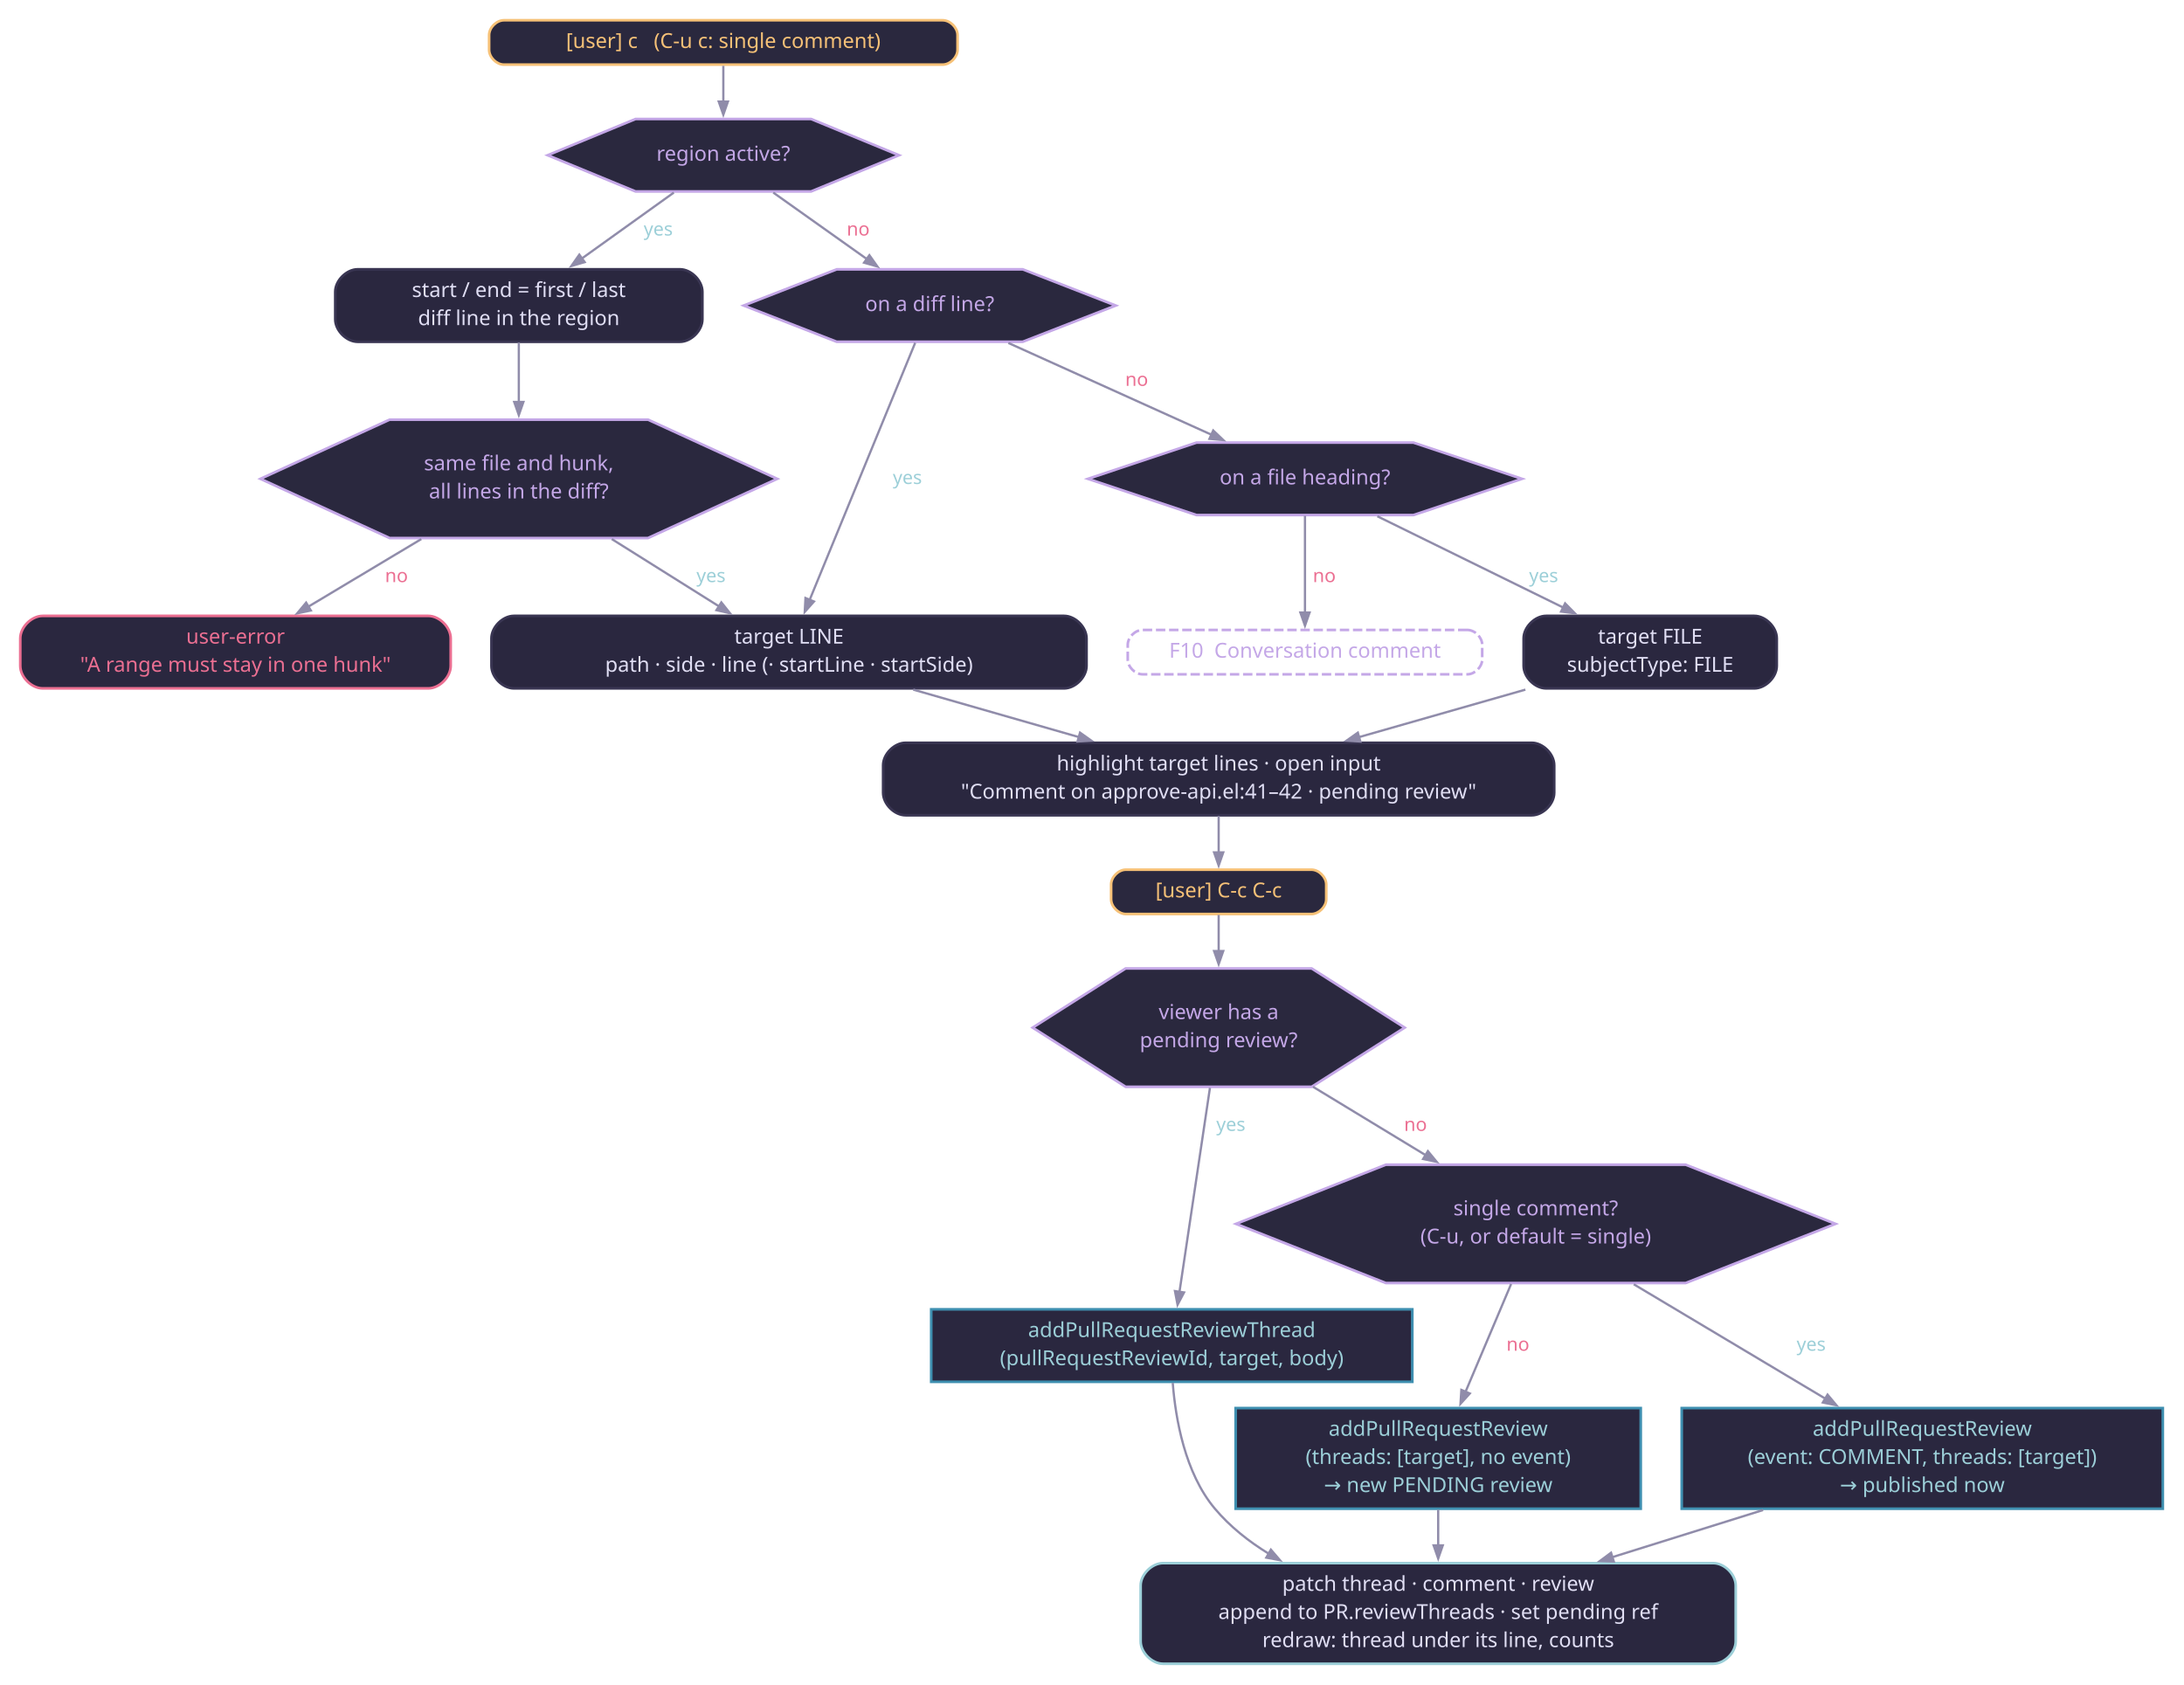
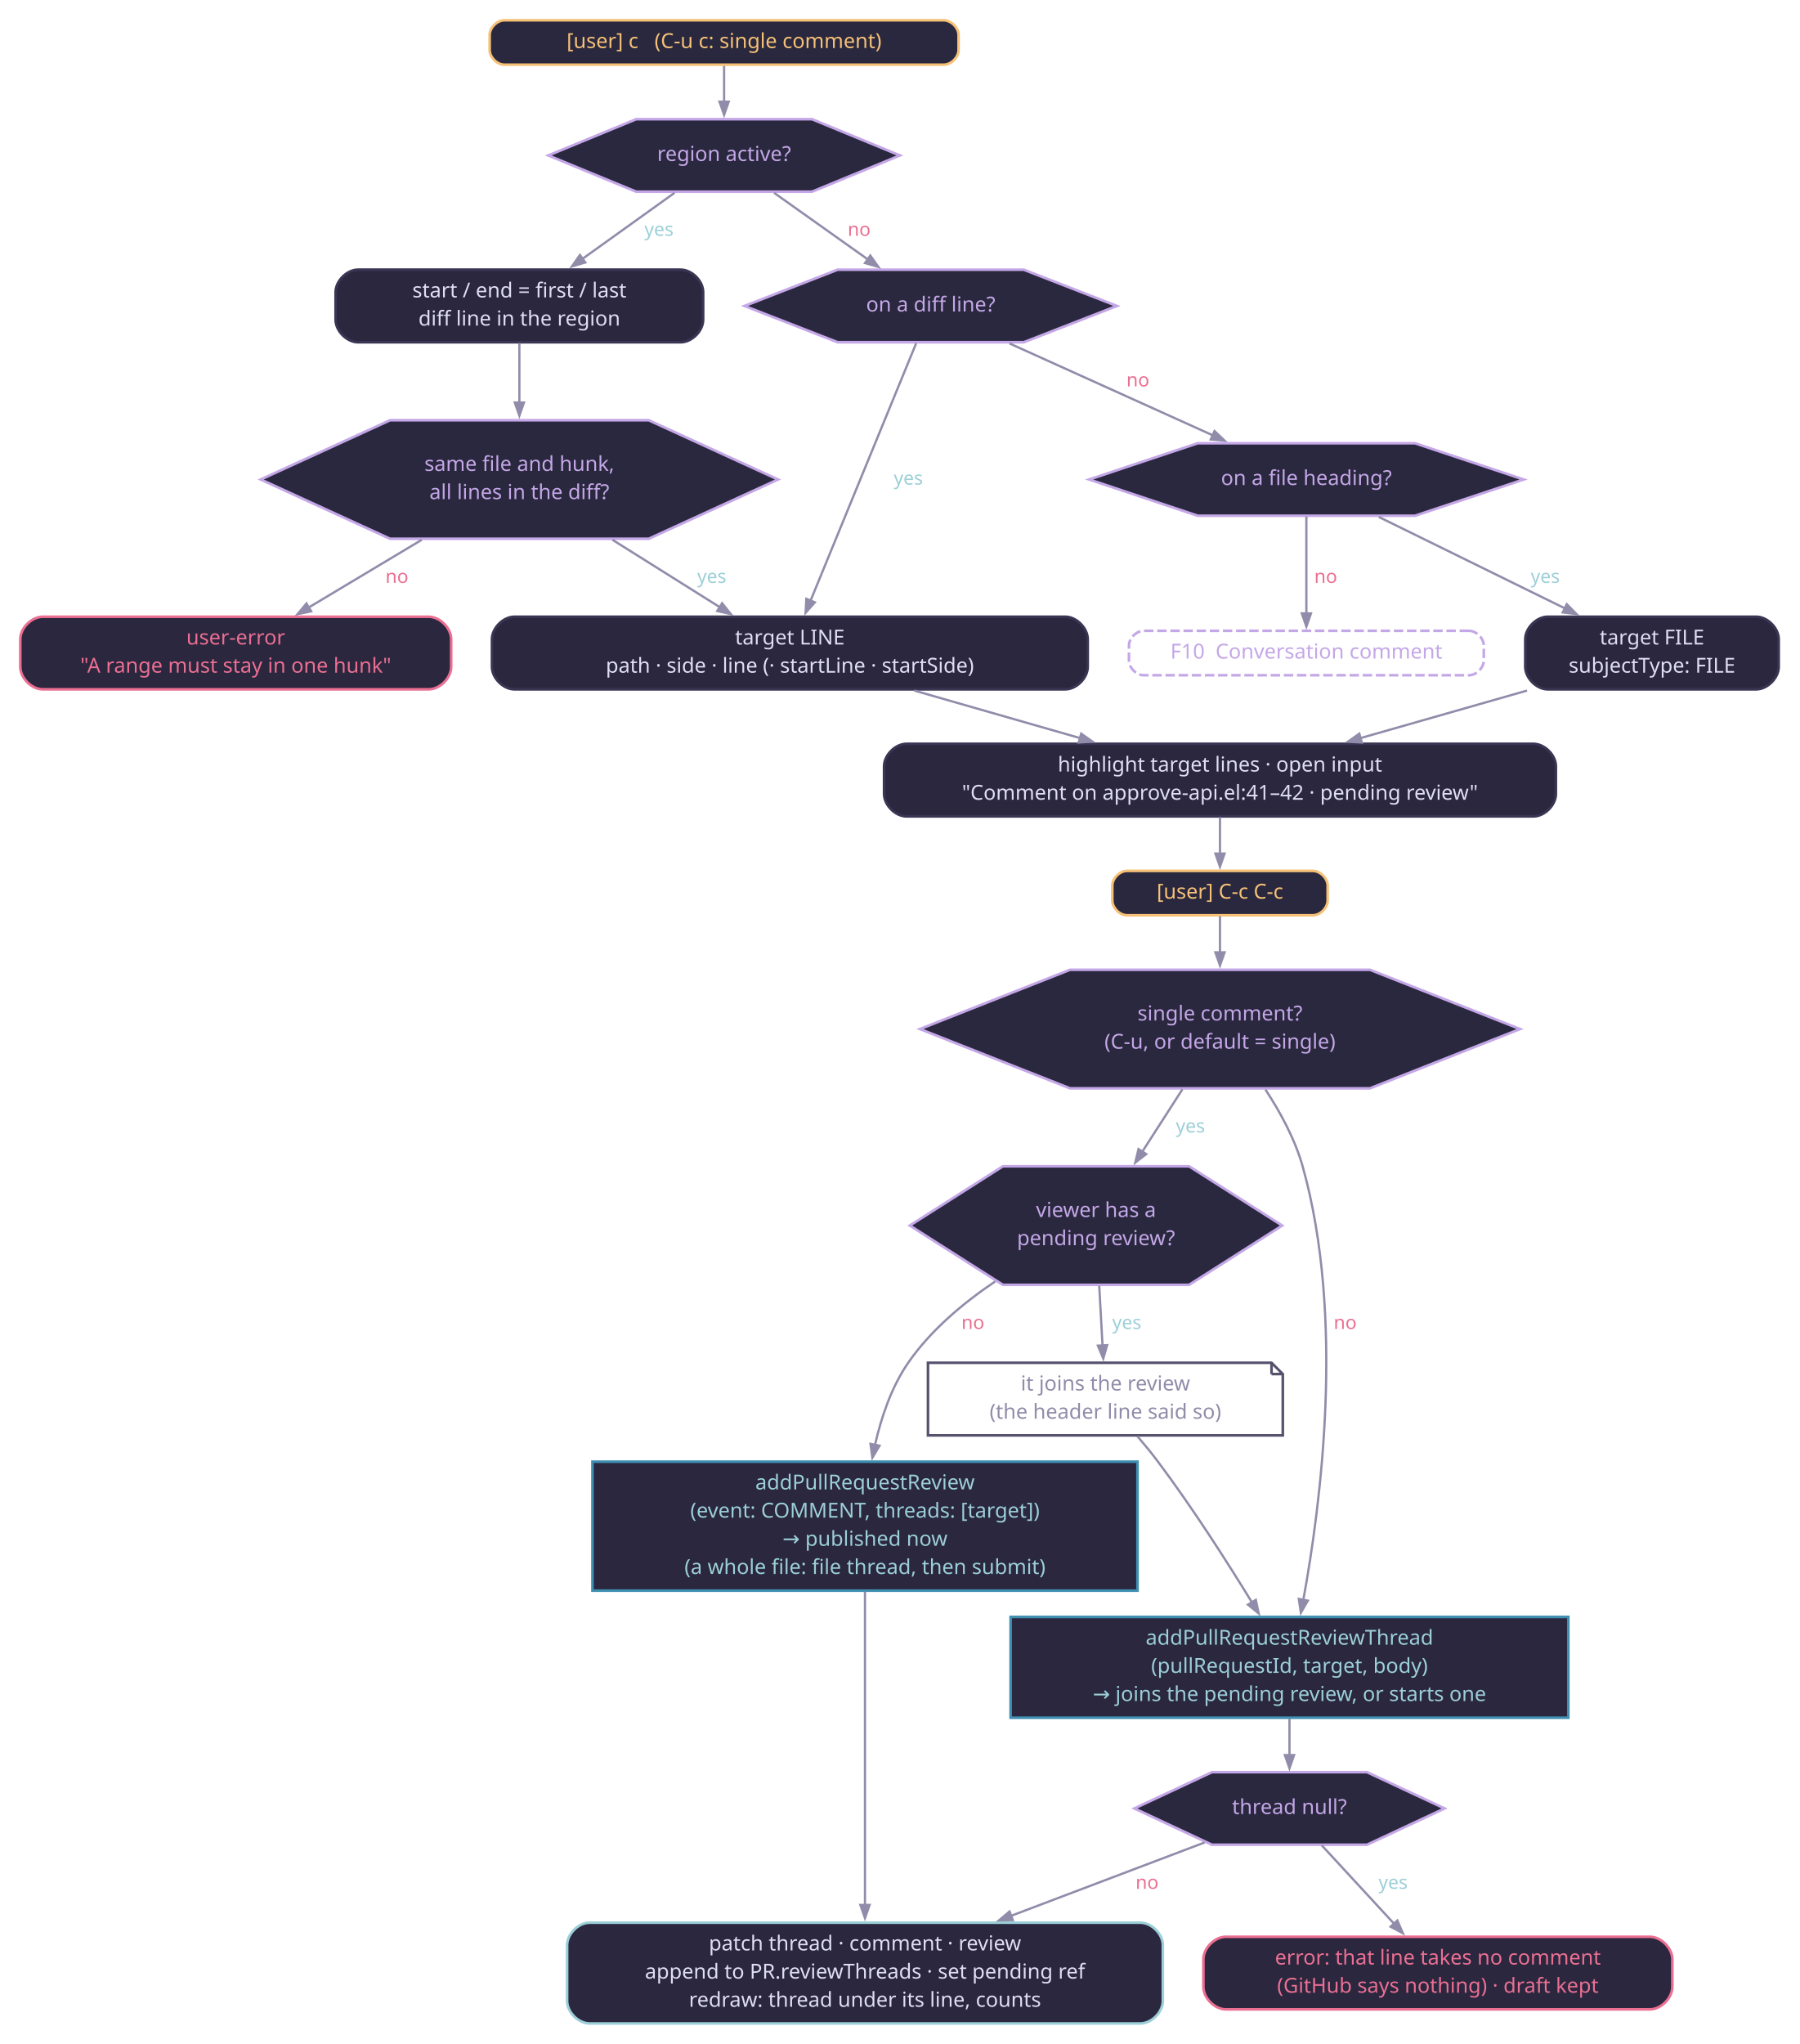
- <svg xmlns="http://www.w3.org/2000/svg" xmlns:xlink="http://www.w3.org/1999/xlink" width="1164pt" height="898pt" viewBox="0.00 0.00 1164.00 898.00">
-   <g id="F05-graph0" class="graph" transform="scale(1 1) rotate(0) translate(10.8 886.82)">
+ <svg xmlns="http://www.w3.org/2000/svg" xmlns:xlink="http://www.w3.org/1999/xlink" width="958pt" height="1088pt" viewBox="0.00 0.00 958.00 1088.00">
+   <g id="F05-graph0" class="graph" transform="scale(1 1) rotate(0) translate(10.8 1077.06)">
    <g id="F05-node1" class="node user">
-       <path fill="#2a283e" stroke="#f6c177" stroke-width="1.4" d="M491.65,-876.02C491.65,-876.02 257.76,-876.02 257.76,-876.02 253.82,-876.02 249.88,-872.08 249.88,-868.14 249.88,-868.14 249.88,-860.26 249.88,-860.26 249.88,-856.32 253.82,-852.38 257.76,-852.38 257.76,-852.38 491.65,-852.38 491.65,-852.38 495.6,-852.38 499.54,-856.32 499.54,-860.26 499.54,-860.26 499.54,-868.14 499.54,-868.14 499.54,-872.08 495.6,-876.02 491.65,-876.02" />
-       <text xml:space="preserve" text-anchor="middle" x="374.71" y="-861.25" font-family="JetBrains Mono" font-size="11.00" fill="#f6c177">[user] c   (C-u c: single comment)</text>
+       <path fill="#2a283e" stroke="#f6c177" stroke-width="1.4" d="M491.66,-1066.26C491.66,-1066.26 257.76,-1066.26 257.76,-1066.26 253.82,-1066.26 249.88,-1062.32 249.88,-1058.38 249.88,-1058.38 249.88,-1050.5 249.88,-1050.5 249.88,-1046.56 253.82,-1042.62 257.75,-1042.62 257.75,-1042.62 491.66,-1042.62 491.66,-1042.62 495.6,-1042.62 499.54,-1046.56 499.54,-1050.5 499.54,-1050.5 499.54,-1058.38 499.54,-1058.38 499.54,-1062.32 495.6,-1066.26 491.66,-1066.26" />
+       <text xml:space="preserve" text-anchor="middle" x="374.71" y="-1051.49" font-family="JetBrains Mono" font-size="11.00" fill="#f6c177">[user] c   (C-u c: single comment)</text>
    </g>
    <g id="F05-node2" class="node dec">
-       <polygon fill="#2a283e" stroke="#c4a7e7" stroke-width="1.4" points="468.32,-804.08 421.51,-823.38 327.9,-823.38 281.09,-804.08 327.9,-784.78 421.51,-784.78 468.32,-804.08" />
-       <text xml:space="preserve" text-anchor="middle" x="374.71" y="-801.13" font-family="JetBrains Mono" font-size="11.00" fill="#c4a7e7">region active?</text>
+       <polygon fill="#2a283e" stroke="#c4a7e7" stroke-width="1.4" points="468.32,-994.32 421.51,-1013.62 327.9,-1013.62 281.09,-994.32 327.9,-975.02 421.51,-975.02 468.32,-994.32" />
+       <text xml:space="preserve" text-anchor="middle" x="374.71" y="-991.37" font-family="JetBrains Mono" font-size="11.00" fill="#c4a7e7">region active?</text>
    </g>
    <g id="F05-edge1" class="edge">
-       <path fill="none" stroke="#908caa" stroke-width="1.2" d="M374.71,-851.72C374.71,-846.13 374.71,-839.17 374.71,-832.33" />
-       <polygon fill="#908caa" stroke="#908caa" stroke-width="1.2" points="377.16,-832.68 374.71,-825.68 372.26,-832.68 377.16,-832.68" />
+       <path fill="none" stroke="#908caa" stroke-width="1.2" d="M374.71,-1041.96C374.71,-1036.38 374.71,-1029.41 374.71,-1022.57" />
+       <polygon fill="#908caa" stroke="#908caa" stroke-width="1.2" points="377.16,-1022.92 374.71,-1015.92 372.26,-1022.92 377.16,-1022.92" />
    </g>
    <g id="F05-node3" class="node act">
-       <path fill="#2a273f" stroke="#393552" stroke-width="1.4" d="M351.54,-743.28C351.54,-743.28 179.88,-743.28 179.88,-743.28 173.88,-743.28 167.88,-737.28 167.88,-731.28 167.88,-731.28 167.88,-716.64 167.88,-716.64 167.88,-710.64 173.88,-704.64 179.88,-704.64 179.88,-704.64 351.54,-704.64 351.54,-704.64 357.54,-704.64 363.54,-710.64 363.54,-716.64 363.54,-716.64 363.54,-731.28 363.54,-731.28 363.54,-737.28 357.54,-743.28 351.54,-743.28" />
-       <text xml:space="preserve" text-anchor="middle" x="265.71" y="-728.51" font-family="JetBrains Mono" font-size="11.00" fill="#e0def4">start / end = first / last</text>
-       <text xml:space="preserve" text-anchor="middle" x="265.71" y="-713.51" font-family="JetBrains Mono" font-size="11.00" fill="#e0def4">diff line in the region</text>
+       <path fill="#2a273f" stroke="#393552" stroke-width="1.4" d="M351.54,-933.52C351.54,-933.52 179.88,-933.52 179.88,-933.52 173.88,-933.52 167.88,-927.52 167.88,-921.52 167.88,-921.52 167.88,-906.88 167.88,-906.88 167.88,-900.88 173.88,-894.88 179.88,-894.88 179.88,-894.88 351.54,-894.88 351.54,-894.88 357.54,-894.88 363.54,-900.88 363.54,-906.88 363.54,-906.88 363.54,-921.52 363.54,-921.52 363.54,-927.52 357.54,-933.52 351.54,-933.52" />
+       <text xml:space="preserve" text-anchor="middle" x="265.71" y="-918.75" font-family="JetBrains Mono" font-size="11.00" fill="#e0def4">start / end = first / last</text>
+       <text xml:space="preserve" text-anchor="middle" x="265.71" y="-903.75" font-family="JetBrains Mono" font-size="11.00" fill="#e0def4">diff line in the region</text>
    </g>
    <g id="F05-edge2" class="edge yes">
-       <path fill="none" stroke="#908caa" stroke-width="1.2" d="M348.32,-784.17C333.57,-773.59 315.03,-760.31 299.26,-749" />
-       <polygon fill="#908caa" stroke="#908caa" stroke-width="1.2" points="300.82,-747.11 293.7,-745.02 297.96,-751.09 300.82,-747.11" />
-       <text xml:space="preserve" text-anchor="middle" x="338.73" y="-761.28" font-family="JetBrains Mono" font-size="10.00" fill="#9ccfd8"> yes</text>
+       <path fill="none" stroke="#908caa" stroke-width="1.2" d="M348.32,-974.41C333.57,-963.84 315.03,-950.55 299.26,-939.25" />
+       <polygon fill="#908caa" stroke="#908caa" stroke-width="1.2" points="300.82,-937.35 293.7,-935.27 297.96,-941.34 300.82,-937.35" />
+       <text xml:space="preserve" text-anchor="middle" x="338.73" y="-951.52" font-family="JetBrains Mono" font-size="10.00" fill="#9ccfd8"> yes</text>
    </g>
    <g id="F05-node6" class="node dec">
-       <polygon fill="#2a283e" stroke="#c4a7e7" stroke-width="1.4" points="583.84,-723.96 534.27,-743.26 435.14,-743.26 385.57,-723.96 435.14,-704.65 534.27,-704.65 583.84,-723.96" />
-       <text xml:space="preserve" text-anchor="middle" x="484.71" y="-721.01" font-family="JetBrains Mono" font-size="11.00" fill="#c4a7e7">on a diff line?</text>
+       <polygon fill="#2a283e" stroke="#c4a7e7" stroke-width="1.4" points="583.84,-914.2 534.27,-933.5 435.14,-933.5 385.57,-914.2 435.14,-894.9 534.27,-894.9 583.84,-914.2" />
+       <text xml:space="preserve" text-anchor="middle" x="484.71" y="-911.25" font-family="JetBrains Mono" font-size="11.00" fill="#c4a7e7">on a diff line?</text>
    </g>
    <g id="F05-edge3" class="edge no">
-       <path fill="none" stroke="#908caa" stroke-width="1.2" d="M401.33,-784.17C416.33,-773.52 435.2,-760.11 451.2,-748.75" />
-       <polygon fill="#908caa" stroke="#908caa" stroke-width="1.2" points="452.55,-750.8 456.84,-744.75 449.72,-746.8 452.55,-750.8" />
-       <text xml:space="preserve" text-anchor="middle" x="445.29" y="-761.28" font-family="JetBrains Mono" font-size="10.00" fill="#eb6f92"> no</text>
+       <path fill="none" stroke="#908caa" stroke-width="1.2" d="M401.33,-974.41C416.33,-963.76 435.2,-950.36 451.2,-939" />
+       <polygon fill="#908caa" stroke="#908caa" stroke-width="1.2" points="452.55,-941.04 456.84,-934.99 449.72,-937.04 452.55,-941.04" />
+       <text xml:space="preserve" text-anchor="middle" x="445.29" y="-951.52" font-family="JetBrains Mono" font-size="10.00" fill="#eb6f92"> no</text>
    </g>
    <g id="F05-node4" class="node dec">
-       <polygon fill="#2a283e" stroke="#c4a7e7" stroke-width="1.4" points="403.42,-631.59 334.56,-663.14 196.85,-663.14 127.99,-631.59 196.85,-600.04 334.56,-600.04 403.42,-631.59" />
-       <text xml:space="preserve" text-anchor="middle" x="265.71" y="-636.14" font-family="JetBrains Mono" font-size="11.00" fill="#c4a7e7">same file and hunk,</text>
-       <text xml:space="preserve" text-anchor="middle" x="265.71" y="-621.14" font-family="JetBrains Mono" font-size="11.00" fill="#c4a7e7">all lines in the diff?</text>
+       <polygon fill="#2a283e" stroke="#c4a7e7" stroke-width="1.4" points="403.42,-821.83 334.56,-853.38 196.85,-853.38 127.99,-821.83 196.85,-790.28 334.56,-790.28 403.42,-821.83" />
+       <text xml:space="preserve" text-anchor="middle" x="265.71" y="-826.38" font-family="JetBrains Mono" font-size="11.00" fill="#c4a7e7">same file and hunk,</text>
+       <text xml:space="preserve" text-anchor="middle" x="265.71" y="-811.38" font-family="JetBrains Mono" font-size="11.00" fill="#c4a7e7">all lines in the diff?</text>
    </g>
    <g id="F05-edge4" class="edge">
-       <path fill="none" stroke="#908caa" stroke-width="1.2" d="M265.71,-704.23C265.71,-695.01 265.71,-683.52 265.71,-672.47" />
-       <polygon fill="#908caa" stroke="#908caa" stroke-width="1.2" points="268.16,-672.56 265.71,-665.56 263.26,-672.56 268.16,-672.56" />
+       <path fill="none" stroke="#908caa" stroke-width="1.2" d="M265.71,-894.48C265.71,-885.26 265.71,-873.77 265.71,-862.71" />
+       <polygon fill="#908caa" stroke="#908caa" stroke-width="1.2" points="268.16,-862.8 265.71,-855.8 263.26,-862.8 268.16,-862.8" />
    </g>
    <g id="F05-node5" class="node err">
-       <path fill="#2a273f" stroke="#eb6f92" stroke-width="1.4" d="M217.41,-558.54C217.41,-558.54 12,-558.54 12,-558.54 6,-558.54 0,-552.54 0,-546.54 0,-546.54 0,-531.9 0,-531.9 0,-525.9 6,-519.9 12,-519.9 12,-519.9 217.41,-519.9 217.41,-519.9 223.41,-519.9 229.41,-525.9 229.41,-531.9 229.41,-531.9 229.41,-546.54 229.41,-546.54 229.41,-552.54 223.41,-558.54 217.41,-558.54" />
-       <text xml:space="preserve" text-anchor="middle" x="114.71" y="-543.77" font-family="JetBrains Mono" font-size="11.00" fill="#eb6f92">user-error</text>
-       <text xml:space="preserve" text-anchor="middle" x="114.71" y="-528.77" font-family="JetBrains Mono" font-size="11.00" fill="#eb6f92">"A range must stay in one hunk"</text>
+       <path fill="#2a273f" stroke="#eb6f92" stroke-width="1.4" d="M217.41,-748.78C217.41,-748.78 12,-748.78 12,-748.78 6,-748.78 0,-742.78 0,-736.78 0,-736.78 0,-722.14 0,-722.14 0,-716.14 6,-710.14 12,-710.14 12,-710.14 217.41,-710.14 217.41,-710.14 223.41,-710.14 229.41,-716.14 229.41,-722.14 229.41,-722.14 229.41,-736.78 229.41,-736.78 229.41,-742.78 223.41,-748.78 217.41,-748.78" />
+       <text xml:space="preserve" text-anchor="middle" x="114.71" y="-734.01" font-family="JetBrains Mono" font-size="11.00" fill="#eb6f92">user-error</text>
+       <text xml:space="preserve" text-anchor="middle" x="114.71" y="-719.01" font-family="JetBrains Mono" font-size="11.00" fill="#eb6f92">"A range must stay in one hunk"</text>
    </g>
    <g id="F05-edge5" class="edge no">
-       <path fill="none" stroke="#908caa" stroke-width="1.2" d="M213.74,-599.49C193.86,-587.59 171.55,-574.24 153.16,-563.23" />
-       <polygon fill="#908caa" stroke="#908caa" stroke-width="1.2" points="154.87,-561.4 147.61,-559.91 152.36,-565.61 154.87,-561.4" />
-       <text xml:space="preserve" text-anchor="middle" x="199.21" y="-576.54" font-family="JetBrains Mono" font-size="10.00" fill="#eb6f92"> no</text>
+       <path fill="none" stroke="#908caa" stroke-width="1.2" d="M213.74,-789.73C193.86,-777.83 171.55,-764.48 153.16,-753.47" />
+       <polygon fill="#908caa" stroke="#908caa" stroke-width="1.2" points="154.87,-751.65 147.61,-750.15 152.36,-755.85 154.87,-751.65" />
+       <text xml:space="preserve" text-anchor="middle" x="199.21" y="-766.78" font-family="JetBrains Mono" font-size="10.00" fill="#eb6f92"> no</text>
    </g>
    <g id="F05-node8" class="node act">
-       <path fill="#2a273f" stroke="#393552" stroke-width="1.4" d="M556.29,-558.54C556.29,-558.54 263.12,-558.54 263.12,-558.54 257.12,-558.54 251.13,-552.54 251.13,-546.54 251.13,-546.54 251.13,-531.9 251.13,-531.9 251.13,-525.9 257.12,-519.9 263.12,-519.9 263.12,-519.9 556.29,-519.9 556.29,-519.9 562.29,-519.9 568.29,-525.9 568.29,-531.9 568.29,-531.9 568.29,-546.54 568.29,-546.54 568.29,-552.54 562.29,-558.54 556.29,-558.54" />
-       <text xml:space="preserve" text-anchor="middle" x="409.71" y="-543.77" font-family="JetBrains Mono" font-size="11.00" fill="#e0def4">target LINE</text>
-       <text xml:space="preserve" text-anchor="middle" x="409.71" y="-528.77" font-family="JetBrains Mono" font-size="11.00" fill="#e0def4">path · side · line (· startLine · startSide)</text>
+       <path fill="#2a273f" stroke="#393552" stroke-width="1.4" d="M556.29,-748.78C556.29,-748.78 263.12,-748.78 263.12,-748.78 257.12,-748.78 251.13,-742.78 251.13,-736.78 251.13,-736.78 251.13,-722.14 251.13,-722.14 251.13,-716.14 257.12,-710.14 263.12,-710.14 263.12,-710.14 556.29,-710.14 556.29,-710.14 562.29,-710.14 568.29,-716.14 568.29,-722.14 568.29,-722.14 568.29,-736.78 568.29,-736.78 568.29,-742.78 562.29,-748.78 556.29,-748.78" />
+       <text xml:space="preserve" text-anchor="middle" x="409.71" y="-734.01" font-family="JetBrains Mono" font-size="11.00" fill="#e0def4">target LINE</text>
+       <text xml:space="preserve" text-anchor="middle" x="409.71" y="-719.01" font-family="JetBrains Mono" font-size="11.00" fill="#e0def4">path · side · line (· startLine · startSide)</text>
    </g>
    <g id="F05-edge6" class="edge yes">
-       <path fill="none" stroke="#908caa" stroke-width="1.2" d="M315.26,-599.49C334.05,-587.69 355.11,-574.48 372.57,-563.52" />
-       <polygon fill="#908caa" stroke="#908caa" stroke-width="1.2" points="373.65,-565.74 378.28,-559.94 371.04,-561.59 373.65,-565.74" />
-       <text xml:space="preserve" text-anchor="middle" x="366.84" y="-576.54" font-family="JetBrains Mono" font-size="10.00" fill="#9ccfd8"> yes</text>
+       <path fill="none" stroke="#908caa" stroke-width="1.2" d="M315.26,-789.73C334.05,-777.94 355.11,-764.72 372.57,-753.77" />
+       <polygon fill="#908caa" stroke="#908caa" stroke-width="1.2" points="373.65,-755.98 378.28,-750.19 371.04,-751.83 373.65,-755.98" />
+       <text xml:space="preserve" text-anchor="middle" x="366.84" y="-766.78" font-family="JetBrains Mono" font-size="10.00" fill="#9ccfd8"> yes</text>
    </g>
    <g id="F05-node7" class="node dec">
-       <polygon fill="#2a283e" stroke="#c4a7e7" stroke-width="1.4" points="800.37,-631.59 742.54,-650.89 626.87,-650.89 569.04,-631.59 626.87,-612.29 742.54,-612.29 800.37,-631.59" />
-       <text xml:space="preserve" text-anchor="middle" x="684.71" y="-628.64" font-family="JetBrains Mono" font-size="11.00" fill="#c4a7e7">on a file heading?</text>
+       <polygon fill="#2a283e" stroke="#c4a7e7" stroke-width="1.4" points="800.37,-821.83 742.54,-841.13 626.87,-841.13 569.04,-821.83 626.87,-802.53 742.54,-802.53 800.37,-821.83" />
+       <text xml:space="preserve" text-anchor="middle" x="684.71" y="-818.88" font-family="JetBrains Mono" font-size="11.00" fill="#c4a7e7">on a file heading?</text>
    </g>
    <g id="F05-edge8" class="edge no">
-       <path fill="none" stroke="#908caa" stroke-width="1.2" d="M526.63,-704.01C558.23,-689.73 601.67,-670.1 635.02,-655.04" />
-       <polygon fill="#908caa" stroke="#908caa" stroke-width="1.2" points="635.81,-657.37 641.18,-652.25 633.79,-652.9 635.81,-657.37" />
-       <text xml:space="preserve" text-anchor="middle" x="593.71" y="-681.14" font-family="JetBrains Mono" font-size="10.00" fill="#eb6f92"> no</text>
+       <path fill="none" stroke="#908caa" stroke-width="1.2" d="M526.63,-894.26C558.23,-879.98 601.67,-860.35 635.02,-845.28" />
+       <polygon fill="#908caa" stroke="#908caa" stroke-width="1.2" points="635.81,-847.61 641.18,-842.5 633.79,-843.15 635.81,-847.61" />
+       <text xml:space="preserve" text-anchor="middle" x="593.71" y="-871.38" font-family="JetBrains Mono" font-size="10.00" fill="#eb6f92"> no</text>
    </g>
    <g id="F05-edge7" class="edge yes">
-       <path fill="none" stroke="#908caa" stroke-width="1.2" d="M476.96,-704.09C463.57,-671.45 436.03,-604.36 420.67,-566.94" />
-       <polygon fill="#908caa" stroke="#908caa" stroke-width="1.2" points="423.02,-566.21 418.1,-560.66 418.49,-568.07 423.02,-566.21" />
-       <text xml:space="preserve" text-anchor="middle" x="471.5" y="-628.84" font-family="JetBrains Mono" font-size="10.00" fill="#9ccfd8"> yes</text>
+       <path fill="none" stroke="#908caa" stroke-width="1.2" d="M476.96,-894.33C463.57,-861.69 436.03,-794.6 420.67,-757.18" />
+       <polygon fill="#908caa" stroke="#908caa" stroke-width="1.2" points="423.02,-756.45 418.1,-750.91 418.49,-758.31 423.02,-756.45" />
+       <text xml:space="preserve" text-anchor="middle" x="471.5" y="-819.08" font-family="JetBrains Mono" font-size="10.00" fill="#9ccfd8"> yes</text>
    </g>
    <g id="F05-node9" class="node act">
-       <path fill="#2a273f" stroke="#393552" stroke-width="1.4" d="M924.16,-558.54C924.16,-558.54 813.25,-558.54 813.25,-558.54 807.25,-558.54 801.25,-552.54 801.25,-546.54 801.25,-546.54 801.25,-531.9 801.25,-531.9 801.25,-525.9 807.25,-519.9 813.25,-519.9 813.25,-519.9 924.16,-519.9 924.16,-519.9 930.16,-519.9 936.16,-525.9 936.16,-531.9 936.16,-531.9 936.16,-546.54 936.16,-546.54 936.16,-552.54 930.16,-558.54 924.16,-558.54" />
-       <text xml:space="preserve" text-anchor="middle" x="868.71" y="-543.77" font-family="JetBrains Mono" font-size="11.00" fill="#e0def4">target FILE</text>
-       <text xml:space="preserve" text-anchor="middle" x="868.71" y="-528.77" font-family="JetBrains Mono" font-size="11.00" fill="#e0def4">subjectType: FILE</text>
+       <path fill="#2a273f" stroke="#393552" stroke-width="1.4" d="M924.16,-748.78C924.16,-748.78 813.25,-748.78 813.25,-748.78 807.25,-748.78 801.25,-742.78 801.25,-736.78 801.25,-736.78 801.25,-722.14 801.25,-722.14 801.25,-716.14 807.25,-710.14 813.25,-710.14 813.25,-710.14 924.16,-710.14 924.16,-710.14 930.16,-710.14 936.16,-716.14 936.16,-722.14 936.16,-722.14 936.16,-736.78 936.16,-736.78 936.16,-742.78 930.16,-748.78 924.16,-748.78" />
+       <text xml:space="preserve" text-anchor="middle" x="868.71" y="-734.01" font-family="JetBrains Mono" font-size="11.00" fill="#e0def4">target FILE</text>
+       <text xml:space="preserve" text-anchor="middle" x="868.71" y="-719.01" font-family="JetBrains Mono" font-size="11.00" fill="#e0def4">subjectType: FILE</text>
    </g>
    <g id="F05-edge9" class="edge yes">
-       <path fill="none" stroke="#908caa" stroke-width="1.2" d="M723.28,-611.64C752.23,-597.42 791.98,-577.9 822.61,-562.86" />
-       <polygon fill="#908caa" stroke="#908caa" stroke-width="1.2" points="823.35,-565.22 828.55,-559.94 821.19,-560.82 823.35,-565.22" />
-       <text xml:space="preserve" text-anchor="middle" x="810.6" y="-576.54" font-family="JetBrains Mono" font-size="10.00" fill="#9ccfd8"> yes</text>
+       <path fill="none" stroke="#908caa" stroke-width="1.2" d="M723.28,-801.89C752.23,-787.67 791.98,-768.14 822.61,-753.1" />
+       <polygon fill="#908caa" stroke="#908caa" stroke-width="1.2" points="823.35,-755.47 828.55,-750.18 821.19,-751.07 823.35,-755.47" />
+       <text xml:space="preserve" text-anchor="middle" x="810.6" y="-766.78" font-family="JetBrains Mono" font-size="10.00" fill="#9ccfd8"> yes</text>
    </g>
    <g id="F05-node10" class="node goto">
      <g id="F05-a_node10">
        <a xlink:href="#F10" xlink:title="F10  Conversation comment" target="_top">
-           <path fill="none" stroke="#c4a7e7" stroke-width="1.4" stroke-dasharray="5,2" d="M771.28,-551.04C771.28,-551.04 598.13,-551.04 598.13,-551.04 594.19,-551.04 590.25,-547.1 590.25,-543.16 590.25,-543.16 590.25,-535.28 590.25,-535.28 590.25,-531.34 594.19,-527.4 598.13,-527.4 598.13,-527.4 771.28,-527.4 771.28,-527.4 775.22,-527.4 779.16,-531.34 779.16,-535.28 779.16,-535.28 779.16,-543.16 779.16,-543.16 779.16,-547.1 775.22,-551.04 771.28,-551.04" />
-           <text xml:space="preserve" text-anchor="middle" x="684.71" y="-536.27" font-family="JetBrains Mono" font-size="11.00" fill="#c4a7e7">F10  Conversation comment</text>
+           <path fill="none" stroke="#c4a7e7" stroke-width="1.4" stroke-dasharray="5,2" d="M771.28,-741.28C771.28,-741.28 598.13,-741.28 598.13,-741.28 594.19,-741.28 590.25,-737.34 590.25,-733.4 590.25,-733.4 590.25,-725.52 590.25,-725.52 590.25,-721.58 594.19,-717.64 598.13,-717.64 598.13,-717.64 771.28,-717.64 771.28,-717.64 775.22,-717.64 779.16,-721.58 779.16,-725.52 779.16,-725.52 779.16,-733.4 779.16,-733.4 779.16,-737.34 775.22,-741.28 771.28,-741.28" />
+           <text xml:space="preserve" text-anchor="middle" x="684.71" y="-726.51" font-family="JetBrains Mono" font-size="11.00" fill="#c4a7e7">F10  Conversation comment</text>
        </a>
      </g>
    </g>
    <g id="F05-edge10" class="edge no">
-       <path fill="none" stroke="#908caa" stroke-width="1.2" d="M684.71,-611.86C684.71,-596.79 684.71,-575.66 684.71,-560.25" />
-       <polygon fill="#908caa" stroke="#908caa" stroke-width="1.2" points="687.16,-560.32 684.71,-553.32 682.26,-560.32 687.16,-560.32" />
-       <text xml:space="preserve" text-anchor="middle" x="693.71" y="-576.54" font-family="JetBrains Mono" font-size="10.00" fill="#eb6f92"> no</text>
+       <path fill="none" stroke="#908caa" stroke-width="1.2" d="M684.71,-802.11C684.71,-787.04 684.71,-765.9 684.71,-750.5" />
+       <polygon fill="#908caa" stroke="#908caa" stroke-width="1.2" points="687.16,-750.56 684.71,-743.56 682.26,-750.56 687.16,-750.56" />
+       <text xml:space="preserve" text-anchor="middle" x="693.71" y="-766.78" font-family="JetBrains Mono" font-size="10.00" fill="#eb6f92"> no</text>
    </g>
    <g id="F05-node11" class="node act">
-       <path fill="#2a273f" stroke="#393552" stroke-width="1.4" d="M805.54,-490.9C805.54,-490.9 471.88,-490.9 471.88,-490.9 465.88,-490.9 459.88,-484.9 459.88,-478.9 459.88,-478.9 459.88,-464.26 459.88,-464.26 459.88,-458.26 465.88,-452.26 471.88,-452.26 471.88,-452.26 805.54,-452.26 805.54,-452.26 811.54,-452.26 817.54,-458.26 817.54,-464.26 817.54,-464.26 817.54,-478.9 817.54,-478.9 817.54,-484.9 811.54,-490.9 805.54,-490.9" />
-       <text xml:space="preserve" text-anchor="middle" x="638.71" y="-476.13" font-family="JetBrains Mono" font-size="11.00" fill="#e0def4">highlight target lines · open input</text>
-       <text xml:space="preserve" text-anchor="middle" x="638.71" y="-461.13" font-family="JetBrains Mono" font-size="11.00" fill="#e0def4">"Comment on approve-api.el:41–42 · pending review"</text>
+       <path fill="#2a273f" stroke="#393552" stroke-width="1.4" d="M805.54,-681.14C805.54,-681.14 471.88,-681.14 471.88,-681.14 465.88,-681.14 459.88,-675.14 459.88,-669.14 459.88,-669.14 459.88,-654.5 459.88,-654.5 459.88,-648.5 465.88,-642.5 471.88,-642.5 471.88,-642.5 805.54,-642.5 805.54,-642.5 811.54,-642.5 817.54,-648.5 817.54,-654.5 817.54,-654.5 817.54,-669.14 817.54,-669.14 817.54,-675.14 811.54,-681.14 805.54,-681.14" />
+       <text xml:space="preserve" text-anchor="middle" x="638.71" y="-666.37" font-family="JetBrains Mono" font-size="11.00" fill="#e0def4">highlight target lines · open input</text>
+       <text xml:space="preserve" text-anchor="middle" x="638.71" y="-651.37" font-family="JetBrains Mono" font-size="11.00" fill="#e0def4">"Comment on approve-api.el:41–42 · pending review"</text>
    </g>
    <g id="F05-edge11" class="edge">
-       <path fill="none" stroke="#908caa" stroke-width="1.2" d="M475.94,-519.23C503.59,-511.31 535.84,-502.06 564.31,-493.9" />
-       <polygon fill="#908caa" stroke="#908caa" stroke-width="1.2" points="564.82,-496.31 570.87,-492.02 563.47,-491.6 564.82,-496.31" />
+       <path fill="none" stroke="#908caa" stroke-width="1.2" d="M475.94,-709.48C503.59,-701.55 535.84,-692.31 564.31,-684.15" />
+       <polygon fill="#908caa" stroke="#908caa" stroke-width="1.2" points="564.82,-686.55 570.87,-682.27 563.47,-681.84 564.82,-686.55" />
    </g>
    <g id="F05-edge12" class="edge">
-       <path fill="none" stroke="#908caa" stroke-width="1.2" d="M802.18,-519.23C774.41,-511.31 742.02,-502.06 713.43,-493.9" />
-       <polygon fill="#908caa" stroke="#908caa" stroke-width="1.2" points="714.23,-491.58 706.83,-492.02 712.89,-496.3 714.23,-491.58" />
+       <path fill="none" stroke="#908caa" stroke-width="1.2" d="M802.18,-709.48C774.41,-701.55 742.02,-692.31 713.43,-684.15" />
+       <polygon fill="#908caa" stroke="#908caa" stroke-width="1.2" points="714.23,-681.83 706.83,-682.26 712.89,-686.54 714.23,-681.83" />
    </g>
    <g id="F05-node12" class="node user">
-       <path fill="#2a283e" stroke="#f6c177" stroke-width="1.4" d="M688.16,-423.26C688.16,-423.26 589.25,-423.26 589.25,-423.26 585.31,-423.26 581.38,-419.32 581.38,-415.38 581.38,-415.38 581.38,-407.5 581.38,-407.5 581.38,-403.56 585.31,-399.62 589.25,-399.62 589.25,-399.62 688.16,-399.62 688.16,-399.62 692.1,-399.62 696.04,-403.56 696.04,-407.5 696.04,-407.5 696.04,-415.38 696.04,-415.38 696.04,-419.32 692.1,-423.26 688.16,-423.26" />
-       <text xml:space="preserve" text-anchor="middle" x="638.71" y="-408.49" font-family="JetBrains Mono" font-size="11.00" fill="#f6c177">[user] C-c C-c</text>
+       <path fill="#2a283e" stroke="#f6c177" stroke-width="1.4" d="M688.16,-613.5C688.16,-613.5 589.25,-613.5 589.25,-613.5 585.32,-613.5 581.38,-609.56 581.38,-605.62 581.38,-605.62 581.38,-597.74 581.38,-597.74 581.38,-593.8 585.32,-589.86 589.25,-589.86 589.25,-589.86 688.16,-589.86 688.16,-589.86 692.1,-589.86 696.04,-593.8 696.04,-597.74 696.04,-597.74 696.04,-605.62 696.04,-605.62 696.04,-609.56 692.1,-613.5 688.16,-613.5" />
+       <text xml:space="preserve" text-anchor="middle" x="638.71" y="-598.73" font-family="JetBrains Mono" font-size="11.00" fill="#f6c177">[user] C-c C-c</text>
    </g>
    <g id="F05-edge13" class="edge">
-       <path fill="none" stroke="#908caa" stroke-width="1.2" d="M638.71,-451.86C638.71,-445.62 638.71,-438.64 638.71,-432.31" />
-       <polygon fill="#908caa" stroke="#908caa" stroke-width="1.2" points="641.16,-432.48 638.71,-425.48 636.26,-432.48 641.16,-432.48" />
+       <path fill="none" stroke="#908caa" stroke-width="1.2" d="M638.71,-642.11C638.71,-635.86 638.71,-628.88 638.71,-622.55" />
+       <polygon fill="#908caa" stroke="#908caa" stroke-width="1.2" points="641.16,-622.72 638.71,-615.72 636.26,-622.72 641.16,-622.72" />
    </g>
    <g id="F05-node13" class="node dec">
-       <polygon fill="#2a283e" stroke="#c4a7e7" stroke-width="1.4" points="737.84,-339.07 688.27,-370.62 589.14,-370.62 539.57,-339.07 589.14,-307.52 688.27,-307.52 737.84,-339.07" />
-       <text xml:space="preserve" text-anchor="middle" x="638.71" y="-343.62" font-family="JetBrains Mono" font-size="11.00" fill="#c4a7e7">viewer has a</text>
-       <text xml:space="preserve" text-anchor="middle" x="638.71" y="-328.62" font-family="JetBrains Mono" font-size="11.00" fill="#c4a7e7">pending review?</text>
+       <polygon fill="#2a283e" stroke="#c4a7e7" stroke-width="1.4" points="798.46,-529.31 718.58,-560.86 558.83,-560.86 478.95,-529.31 558.83,-497.76 718.58,-497.76 798.46,-529.31" />
+       <text xml:space="preserve" text-anchor="middle" x="638.71" y="-533.86" font-family="JetBrains Mono" font-size="11.00" fill="#c4a7e7">single comment?</text>
+       <text xml:space="preserve" text-anchor="middle" x="638.71" y="-518.86" font-family="JetBrains Mono" font-size="11.00" fill="#c4a7e7">(C-u, or default = single)</text>
    </g>
    <g id="F05-edge14" class="edge">
-       <path fill="none" stroke="#908caa" stroke-width="1.2" d="M638.71,-399.13C638.71,-393.66 638.71,-386.73 638.71,-379.55" />
-       <polygon fill="#908caa" stroke="#908caa" stroke-width="1.2" points="641.16,-379.91 638.71,-372.91 636.26,-379.91 641.16,-379.91" />
-     </g>
-     <g id="F05-node14" class="node api">
-       <polygon fill="#2a273f" stroke="#3e8fb0" stroke-width="1.4" points="741.91,-188.92 485.5,-188.92 485.5,-150.28 741.91,-150.28 741.91,-188.92" />
-       <text xml:space="preserve" text-anchor="middle" x="613.71" y="-174.15" font-family="JetBrains Mono" font-size="11.00" fill="#9ccfd8">addPullRequestReviewThread</text>
-       <text xml:space="preserve" text-anchor="middle" x="613.71" y="-159.15" font-family="JetBrains Mono" font-size="11.00" fill="#9ccfd8">(pullRequestReviewId, target, body)</text>
+       <path fill="none" stroke="#908caa" stroke-width="1.2" d="M638.71,-589.38C638.71,-583.9 638.71,-576.97 638.71,-569.79" />
+       <polygon fill="#908caa" stroke="#908caa" stroke-width="1.2" points="641.16,-570.15 638.71,-563.15 636.26,-570.15 641.16,-570.15" />
+     </g>
+     <g id="F05-node14" class="node dec">
+       <polygon fill="#2a283e" stroke="#c4a7e7" stroke-width="1.4" points="671.84,-424.71 622.27,-456.26 523.14,-456.26 473.57,-424.71 523.14,-393.16 622.27,-393.16 671.84,-424.71" />
+       <text xml:space="preserve" text-anchor="middle" x="572.71" y="-429.26" font-family="JetBrains Mono" font-size="11.00" fill="#c4a7e7">viewer has a</text>
+       <text xml:space="preserve" text-anchor="middle" x="572.71" y="-414.26" font-family="JetBrains Mono" font-size="11.00" fill="#c4a7e7">pending review?</text>
    </g>
    <g id="F05-edge15" class="edge yes">
-       <path fill="none" stroke="#908caa" stroke-width="1.2" d="M634.06,-306.96C629.4,-275.76 622.3,-228.16 617.83,-198.24" />
-       <polygon fill="#908caa" stroke="#908caa" stroke-width="1.2" points="620.26,-197.92 616.8,-191.36 615.41,-198.65 620.26,-197.92" />
-       <text xml:space="preserve" text-anchor="middle" x="643.9" y="-284.02" font-family="JetBrains Mono" font-size="10.00" fill="#9ccfd8"> yes</text>
-     </g>
-     <g id="F05-node15" class="node dec">
-       <polygon fill="#2a283e" stroke="#c4a7e7" stroke-width="1.4" points="967.46,-234.47 887.58,-266.02 727.83,-266.02 647.95,-234.47 727.83,-202.92 887.58,-202.92 967.46,-234.47" />
-       <text xml:space="preserve" text-anchor="middle" x="807.71" y="-239.02" font-family="JetBrains Mono" font-size="11.00" fill="#c4a7e7">single comment?</text>
-       <text xml:space="preserve" text-anchor="middle" x="807.71" y="-224.02" font-family="JetBrains Mono" font-size="11.00" fill="#c4a7e7">(C-u, or default = single)</text>
+       <path fill="none" stroke="#908caa" stroke-width="1.2" d="M618.72,-497.25C612,-486.8 604.43,-475.02 597.39,-464.08" />
+       <polygon fill="#908caa" stroke="#908caa" stroke-width="1.2" points="599.45,-462.76 593.6,-458.2 595.33,-465.41 599.45,-462.76" />
+       <text xml:space="preserve" text-anchor="middle" x="621.66" y="-474.26" font-family="JetBrains Mono" font-size="10.00" fill="#9ccfd8"> yes</text>
+     </g>
+     <g id="F05-node17" class="node api">
+       <polygon fill="#2a273f" stroke="#3e8fb0" stroke-width="1.4" points="824.16,-216.38 527.25,-216.38 527.25,-162.74 824.16,-162.74 824.16,-216.38" />
+       <text xml:space="preserve" text-anchor="middle" x="675.71" y="-201.61" font-family="JetBrains Mono" font-size="11.00" fill="#9ccfd8">addPullRequestReviewThread</text>
+       <text xml:space="preserve" text-anchor="middle" x="675.71" y="-186.61" font-family="JetBrains Mono" font-size="11.00" fill="#9ccfd8">(pullRequestId, target, body)</text>
+       <text xml:space="preserve" text-anchor="middle" x="675.71" y="-171.61" font-family="JetBrains Mono" font-size="11.00" fill="#9ccfd8">→ joins the pending review, or starts one</text>
    </g>
    <g id="F05-edge16" class="edge no">
-       <path fill="none" stroke="#908caa" stroke-width="1.2" d="M688.95,-307.56C707.85,-296.09 729.49,-282.95 749.08,-271.06" />
-       <polygon fill="#908caa" stroke="#908caa" stroke-width="1.2" points="750.22,-273.24 754.93,-267.51 747.67,-269.05 750.22,-273.24" />
-       <text xml:space="preserve" text-anchor="middle" x="742.32" y="-284.02" font-family="JetBrains Mono" font-size="10.00" fill="#eb6f92"> no</text>
-     </g>
-     <g id="F05-node18" class="node ok">
-       <path fill="#2a273f" stroke="#9ccfd8" stroke-width="1.4" d="M902.29,-53.64C902.29,-53.64 609.12,-53.64 609.12,-53.64 603.12,-53.64 597.12,-47.64 597.12,-41.64 597.12,-41.64 597.12,-12 597.12,-12 597.12,-6 603.12,0 609.12,0 609.12,0 902.29,0 902.29,0 908.29,0 914.29,-6 914.29,-12 914.29,-12 914.29,-41.64 914.29,-41.64 914.29,-47.64 908.29,-53.64 902.29,-53.64" />
-       <text xml:space="preserve" text-anchor="middle" x="755.71" y="-38.87" font-family="JetBrains Mono" font-size="11.00" fill="#e0def4">patch thread · comment · review</text>
-       <text xml:space="preserve" text-anchor="middle" x="755.71" y="-23.87" font-family="JetBrains Mono" font-size="11.00" fill="#e0def4">append to PR.reviewThreads · set pending ref</text>
-       <text xml:space="preserve" text-anchor="middle" x="755.71" y="-8.87" font-family="JetBrains Mono" font-size="11.00" fill="#e0def4">redraw: thread under its line, counts</text>
+       <path fill="none" stroke="#908caa" stroke-width="1.2" d="M662.92,-497.09C670.85,-485.02 678.66,-470.65 682.71,-456.26 705.26,-376.06 692.52,-276.82 683.05,-225.29" />
+       <polygon fill="#908caa" stroke="#908caa" stroke-width="1.2" points="685.49,-225.05 681.78,-218.63 680.68,-225.96 685.49,-225.05" />
+       <text xml:space="preserve" text-anchor="middle" x="704.06" y="-369.66" font-family="JetBrains Mono" font-size="10.00" fill="#eb6f92"> no</text>
+     </g>
+     <g id="F05-node15" class="node note">
+       <polygon fill="none" stroke="#56526e" stroke-width="1.4" points="666.16,-351.66 483.25,-351.66 483.25,-313.02 672.16,-313.02 672.16,-345.66 666.16,-351.66" />
+       <polyline fill="none" stroke="#56526e" stroke-width="1.4" points="666.16,-351.66 666.16,-345.66" />
+       <polyline fill="none" stroke="#56526e" stroke-width="1.4" points="672.16,-345.66 666.16,-345.66" />
+       <text xml:space="preserve" text-anchor="middle" x="577.71" y="-336.89" font-family="JetBrains Mono" font-size="11.00" fill="#908caa">it joins the review</text>
+       <text xml:space="preserve" text-anchor="middle" x="577.71" y="-321.89" font-family="JetBrains Mono" font-size="11.00" fill="#908caa">(the header line said so)</text>
+     </g>
+     <g id="F05-edge18" class="edge yes">
+       <path fill="none" stroke="#908caa" stroke-width="1.2" d="M574.43,-392.61C575,-382.29 575.63,-370.88 576.18,-360.86" />
+       <polygon fill="#908caa" stroke="#908caa" stroke-width="1.2" points="578.63,-361.04 576.57,-353.92 573.73,-360.77 578.63,-361.04" />
+       <text xml:space="preserve" text-anchor="middle" x="587.8" y="-369.66" font-family="JetBrains Mono" font-size="10.00" fill="#9ccfd8"> yes</text>
+     </g>
+     <g id="F05-node16" class="node api">
+       <polygon fill="#2a273f" stroke="#3e8fb0" stroke-width="1.4" points="594.79,-299.02 304.62,-299.02 304.62,-230.38 594.79,-230.38 594.79,-299.02" />
+       <text xml:space="preserve" text-anchor="middle" x="449.71" y="-284.25" font-family="JetBrains Mono" font-size="11.00" fill="#9ccfd8">addPullRequestReview</text>
+       <text xml:space="preserve" text-anchor="middle" x="449.71" y="-269.25" font-family="JetBrains Mono" font-size="11.00" fill="#9ccfd8">(event: COMMENT, threads: [target])</text>
+       <text xml:space="preserve" text-anchor="middle" x="449.71" y="-254.25" font-family="JetBrains Mono" font-size="11.00" fill="#9ccfd8">→ published now</text>
+       <text xml:space="preserve" text-anchor="middle" x="449.71" y="-239.25" font-family="JetBrains Mono" font-size="11.00" fill="#9ccfd8">(a whole file: file thread, then submit)</text>
+     </g>
+     <g id="F05-edge17" class="edge no">
+       <path fill="none" stroke="#908caa" stroke-width="1.2" d="M519.06,-394.98C502.06,-383.53 484.61,-368.92 472.71,-351.66 463.83,-338.8 458.38,-322.68 455.03,-307.89" />
+       <polygon fill="#908caa" stroke="#908caa" stroke-width="1.2" points="457.45,-307.52 453.65,-301.15 452.65,-308.5 457.45,-307.52" />
+       <text xml:space="preserve" text-anchor="middle" x="505.86" y="-369.66" font-family="JetBrains Mono" font-size="10.00" fill="#eb6f92"> no</text>
    </g>
    <g id="F05-edge19" class="edge">
-       <path fill="none" stroke="#908caa" stroke-width="1.2" d="M614.23,-149.73C615.71,-130.75 620.68,-101.66 636.71,-82.64 644.68,-73.17 654.65,-65.25 665.4,-58.65" />
-       <polygon fill="#908caa" stroke="#908caa" stroke-width="1.2" points="666.54,-60.82 671.38,-55.19 664.09,-56.57 666.54,-60.82" />
-     </g>
-     <g id="F05-node16" class="node api">
-       <polygon fill="#2a273f" stroke="#3e8fb0" stroke-width="1.4" points="1141.91,-136.28 885.5,-136.28 885.5,-82.64 1141.91,-82.64 1141.91,-136.28" />
-       <text xml:space="preserve" text-anchor="middle" x="1013.71" y="-121.51" font-family="JetBrains Mono" font-size="11.00" fill="#9ccfd8">addPullRequestReview</text>
-       <text xml:space="preserve" text-anchor="middle" x="1013.71" y="-106.51" font-family="JetBrains Mono" font-size="11.00" fill="#9ccfd8">(event: COMMENT, threads: [target])</text>
-       <text xml:space="preserve" text-anchor="middle" x="1013.71" y="-91.51" font-family="JetBrains Mono" font-size="11.00" fill="#9ccfd8">→ published now</text>
-     </g>
-     <g id="F05-edge17" class="edge yes">
-       <path fill="none" stroke="#908caa" stroke-width="1.2" d="M859.95,-202.27C891.29,-183.56 930.99,-159.85 962.2,-141.22" />
-       <polygon fill="#908caa" stroke="#908caa" stroke-width="1.2" points="963.22,-143.46 967.97,-137.77 960.71,-139.25 963.22,-143.46" />
-       <text xml:space="preserve" text-anchor="middle" x="953.19" y="-166.85" font-family="JetBrains Mono" font-size="10.00" fill="#9ccfd8"> yes</text>
-     </g>
-     <g id="F05-node17" class="node api">
-       <polygon fill="#2a273f" stroke="#3e8fb0" stroke-width="1.4" points="863.66,-136.28 647.75,-136.28 647.75,-82.64 863.66,-82.64 863.66,-136.28" />
-       <text xml:space="preserve" text-anchor="middle" x="755.71" y="-121.51" font-family="JetBrains Mono" font-size="11.00" fill="#9ccfd8">addPullRequestReview</text>
-       <text xml:space="preserve" text-anchor="middle" x="755.71" y="-106.51" font-family="JetBrains Mono" font-size="11.00" fill="#9ccfd8">(threads: [target], no event)</text>
-       <text xml:space="preserve" text-anchor="middle" x="755.71" y="-91.51" font-family="JetBrains Mono" font-size="11.00" fill="#9ccfd8">→ new PENDING review</text>
-     </g>
-     <g id="F05-edge18" class="edge no">
-       <path fill="none" stroke="#908caa" stroke-width="1.2" d="M794.58,-202.43C787.17,-184.9 777.9,-162.96 770.26,-144.9" />
-       <polygon fill="#908caa" stroke="#908caa" stroke-width="1.2" points="772.57,-144.07 767.59,-138.58 768.06,-145.98 772.57,-144.07" />
-       <text xml:space="preserve" text-anchor="middle" x="796.89" y="-166.85" font-family="JetBrains Mono" font-size="10.00" fill="#eb6f92"> no</text>
+       <path fill="none" stroke="#908caa" stroke-width="1.2" d="M594.75,-312.57C598.48,-308.22 602.32,-303.54 605.71,-299.02 623.87,-274.81 642.35,-245.95 655.76,-224.09" />
+       <polygon fill="#908caa" stroke="#908caa" stroke-width="1.2" points="657.79,-225.47 659.34,-218.22 653.6,-222.92 657.79,-225.47" />
+     </g>
+     <g id="F05-node20" class="node ok">
+       <path fill="#2a273f" stroke="#9ccfd8" stroke-width="1.4" d="M596.29,-53.64C596.29,-53.64 303.12,-53.64 303.12,-53.64 297.12,-53.64 291.12,-47.64 291.12,-41.64 291.12,-41.64 291.12,-12 291.12,-12 291.12,-6 297.12,0 303.12,0 303.12,0 596.29,0 596.29,0 602.29,0 608.29,-6 608.29,-12 608.29,-12 608.29,-41.64 608.29,-41.64 608.29,-47.64 602.29,-53.64 596.29,-53.64" />
+       <text xml:space="preserve" text-anchor="middle" x="449.71" y="-38.87" font-family="JetBrains Mono" font-size="11.00" fill="#e0def4">patch thread · comment · review</text>
+       <text xml:space="preserve" text-anchor="middle" x="449.71" y="-23.87" font-family="JetBrains Mono" font-size="11.00" fill="#e0def4">append to PR.reviewThreads · set pending ref</text>
+       <text xml:space="preserve" text-anchor="middle" x="449.71" y="-8.87" font-family="JetBrains Mono" font-size="11.00" fill="#e0def4">redraw: thread under its line, counts</text>
+     </g>
+     <g id="F05-edge23" class="edge">
+       <path fill="none" stroke="#908caa" stroke-width="1.2" d="M449.71,-229.91C449.71,-185.48 449.71,-107.81 449.71,-62.8" />
+       <polygon fill="#908caa" stroke="#908caa" stroke-width="1.2" points="452.16,-63.07 449.71,-56.07 447.26,-63.07 452.16,-63.07" />
+     </g>
+     <g id="F05-node18" class="node dec">
+       <polygon fill="#2a283e" stroke="#c4a7e7" stroke-width="1.4" points="758.3,-114.44 717,-133.74 634.41,-133.74 593.11,-114.44 634.41,-95.14 717,-95.14 758.3,-114.44" />
+       <text xml:space="preserve" text-anchor="middle" x="675.71" y="-111.49" font-family="JetBrains Mono" font-size="11.00" fill="#c4a7e7">thread null?</text>
    </g>
    <g id="F05-edge20" class="edge">
-       <path fill="none" stroke="#908caa" stroke-width="1.2" d="M928.87,-81.94C903.05,-73.87 874.54,-64.96 848.24,-56.74" />
-       <polygon fill="#908caa" stroke="#908caa" stroke-width="1.2" points="849.3,-54.51 841.89,-54.76 847.84,-59.18 849.3,-54.51" />
-     </g>
-     <g id="F05-edge21" class="edge">
-       <path fill="none" stroke="#908caa" stroke-width="1.2" d="M755.71,-82.06C755.71,-75.93 755.71,-69.31 755.71,-62.88" />
-       <polygon fill="#908caa" stroke="#908caa" stroke-width="1.2" points="758.16,-63.1 755.71,-56.1 753.26,-63.1 758.16,-63.1" />
+       <path fill="none" stroke="#908caa" stroke-width="1.2" d="M675.71,-162.17C675.71,-155.75 675.71,-148.89 675.71,-142.45" />
+       <polygon fill="#908caa" stroke="#908caa" stroke-width="1.2" points="678.16,-142.83 675.71,-135.83 673.26,-142.83 678.16,-142.83" />
+     </g>
+     <g id="F05-node19" class="node err">
+       <path fill="#2a273f" stroke="#eb6f92" stroke-width="1.4" d="M867.54,-46.14C867.54,-46.14 641.88,-46.14 641.88,-46.14 635.88,-46.14 629.88,-40.14 629.88,-34.14 629.88,-34.14 629.88,-19.5 629.88,-19.5 629.88,-13.5 635.88,-7.5 641.88,-7.5 641.88,-7.5 867.54,-7.5 867.54,-7.5 873.54,-7.5 879.54,-13.5 879.54,-19.5 879.54,-19.5 879.54,-34.14 879.54,-34.14 879.54,-40.14 873.54,-46.14 867.54,-46.14" />
+       <text xml:space="preserve" text-anchor="middle" x="754.71" y="-31.37" font-family="JetBrains Mono" font-size="11.00" fill="#eb6f92">error: that line takes no comment</text>
+       <text xml:space="preserve" text-anchor="middle" x="754.71" y="-16.37" font-family="JetBrains Mono" font-size="11.00" fill="#eb6f92">(GitHub says nothing) · draft kept</text>
+     </g>
+     <g id="F05-edge21" class="edge yes">
+       <path fill="none" stroke="#908caa" stroke-width="1.2" d="M692.85,-94.86C704.16,-82.61 719.11,-66.4 731.48,-52.99" />
+       <polygon fill="#908caa" stroke="#908caa" stroke-width="1.2" points="733.15,-54.8 736.09,-47.99 729.54,-51.48 733.15,-54.8" />
+       <text xml:space="preserve" text-anchor="middle" x="729.57" y="-71.64" font-family="JetBrains Mono" font-size="10.00" fill="#9ccfd8"> yes</text>
+     </g>
+     <g id="F05-edge22" class="edge no">
+       <path fill="none" stroke="#908caa" stroke-width="1.2" d="M630.51,-96.32C601.06,-85.16 561.85,-70.31 527.47,-57.28" />
+       <polygon fill="#908caa" stroke="#908caa" stroke-width="1.2" points="528.42,-55.02 521,-54.83 526.68,-59.6 528.42,-55.02" />
+       <text xml:space="preserve" text-anchor="middle" x="598.59" y="-71.64" font-family="JetBrains Mono" font-size="10.00" fill="#eb6f92"> no</text>
    </g>
  </g>
</svg>
